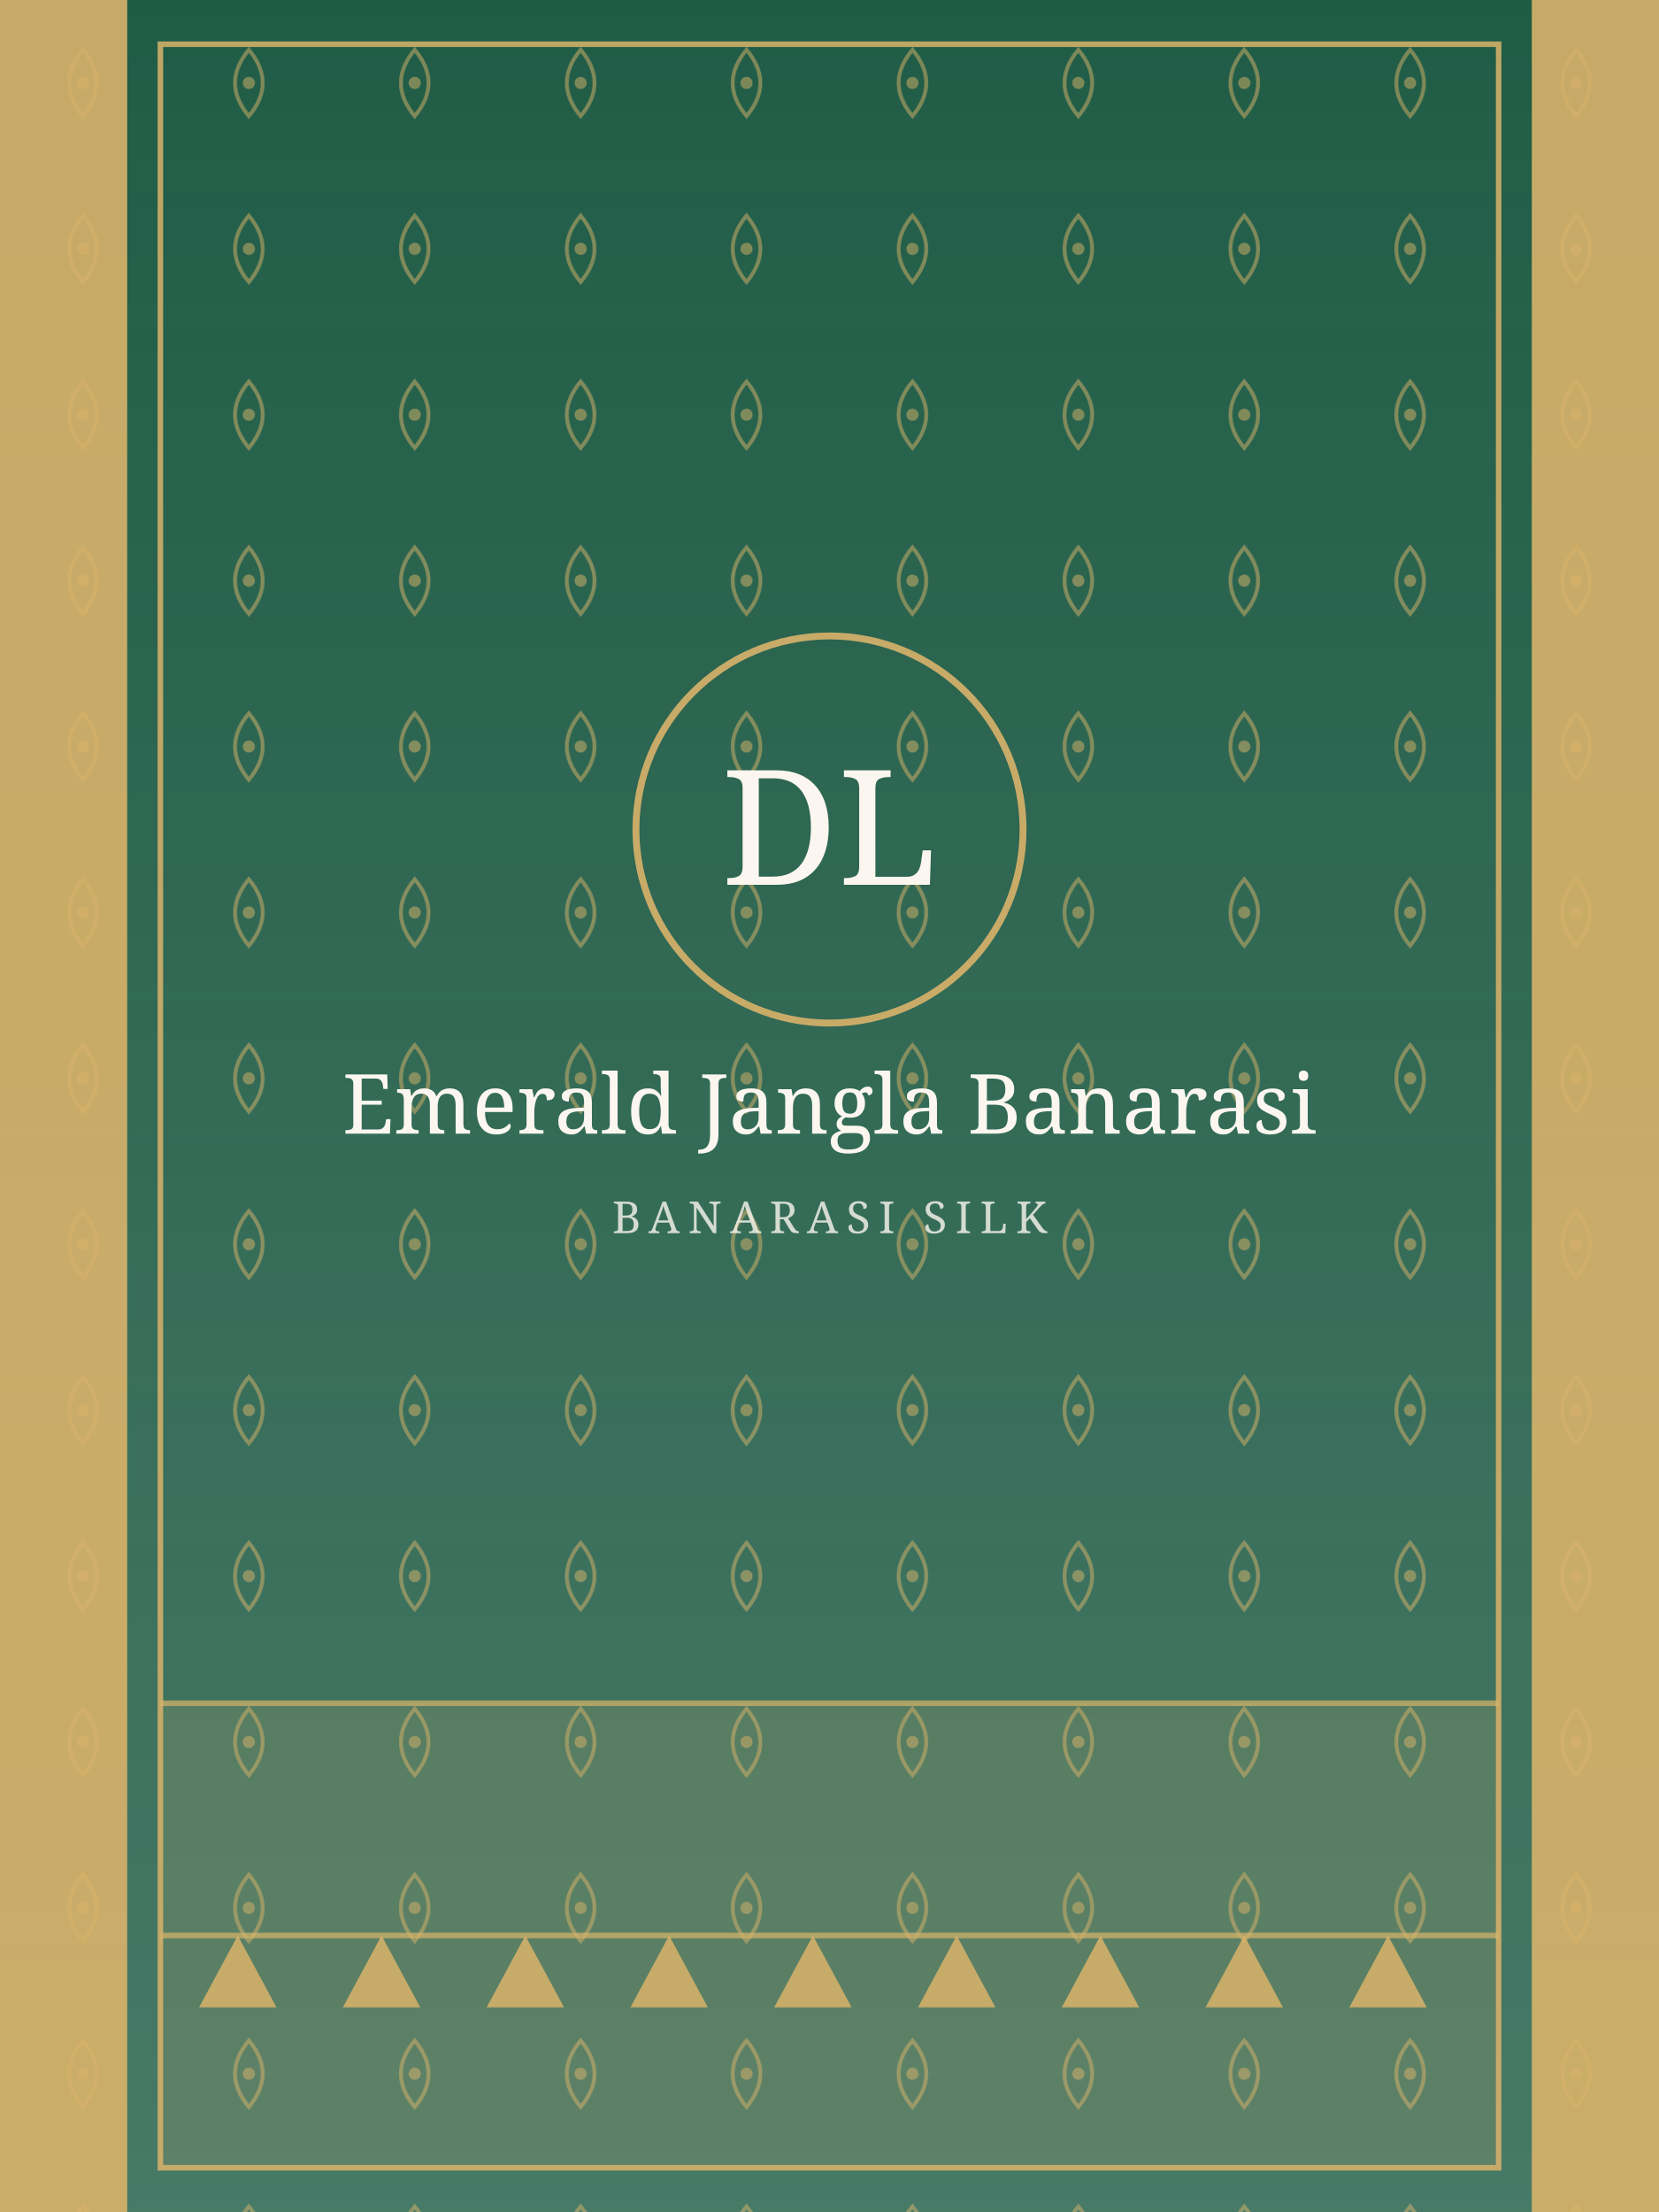
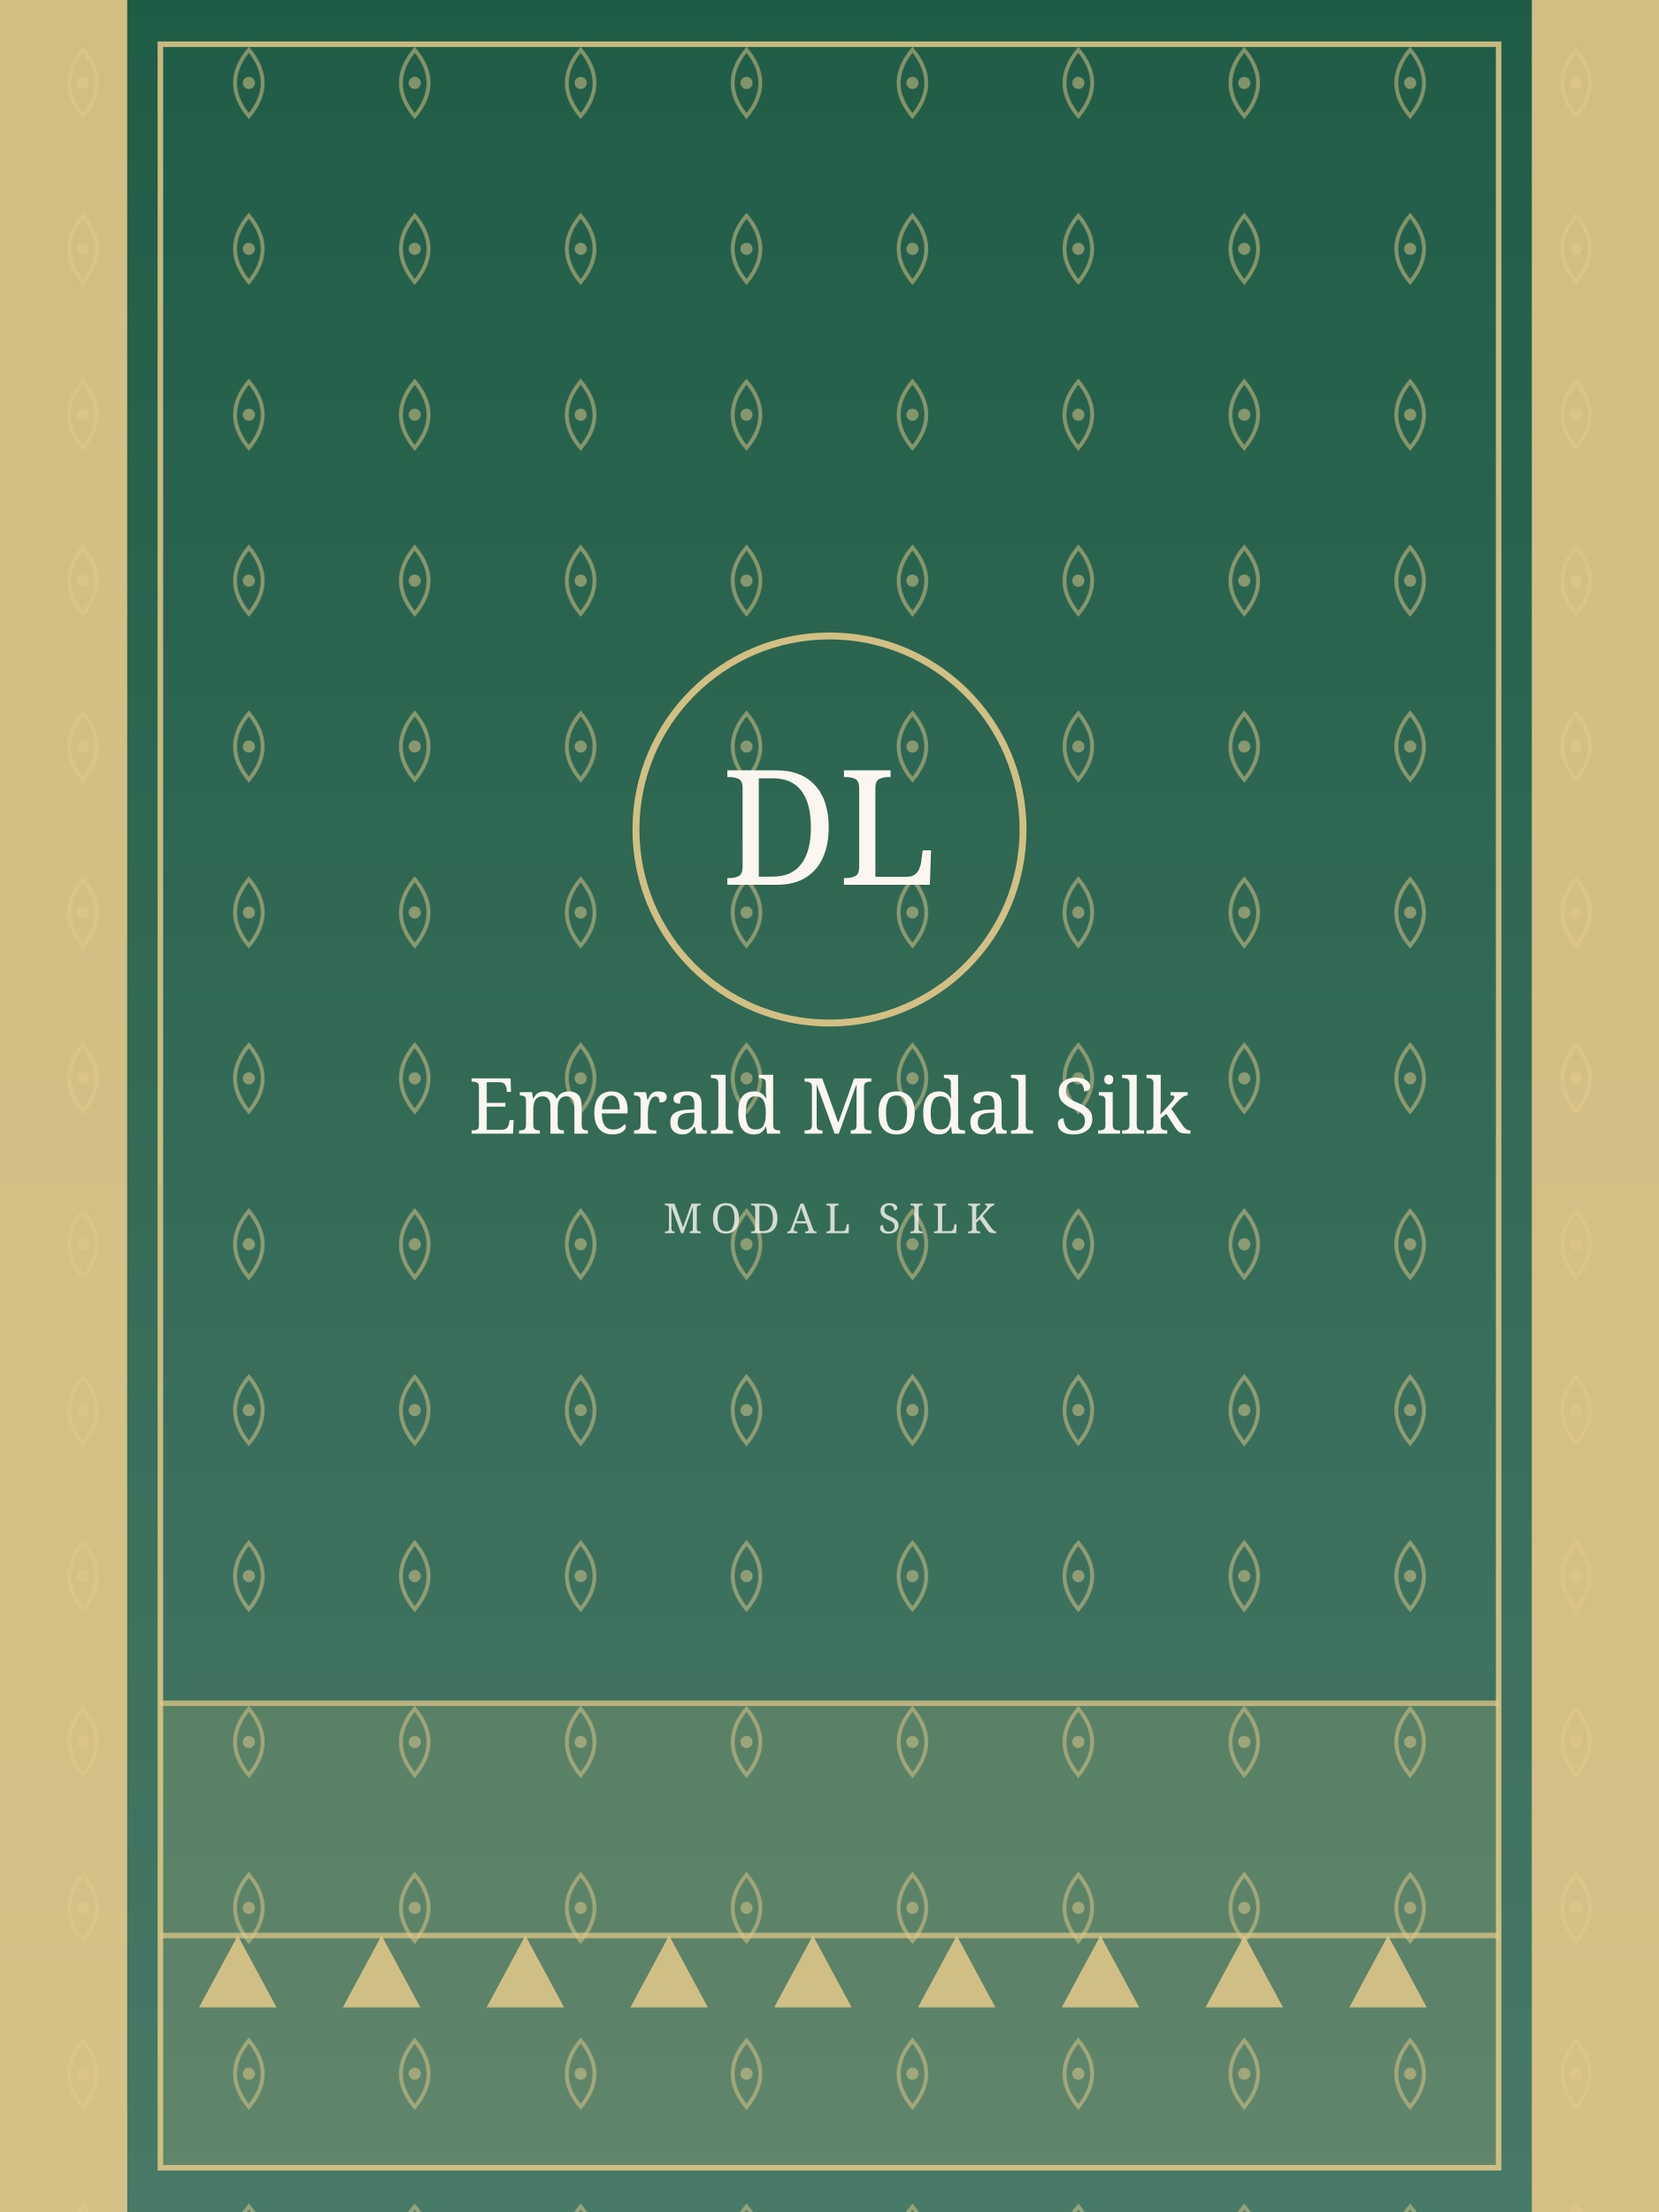
- <svg xmlns="http://www.w3.org/2000/svg" viewBox="0 0 600 800" width="600" height="800" role="img" aria-label="Emerald Jangla Banarasi">
+ <svg xmlns="http://www.w3.org/2000/svg" viewBox="0 0 600 800" width="600" height="800" role="img" aria-label="Emerald Modal Silk">
  <defs>
    <linearGradient id="g" x1="0" y1="0" x2="0" y2="1">
      <stop offset="0" stop-color="#1F5C46" />
      <stop offset="1" stop-color="#1F5C46" stop-opacity="0.82" />
    </linearGradient>
    <pattern id="buti" width="60" height="60" patternUnits="userSpaceOnUse">
-       <g fill="none" stroke="#D9B36A" stroke-width="1.4" opacity="0.5">
+       <g fill="none" stroke="#E4C989" stroke-width="1.4" opacity="0.5">
        <path d="M30 18 q10 12 0 24 q-10 -12 0 -24 Z" />
-         <circle cx="30" cy="30" r="2.2" fill="#D9B36A" stroke="none" />
+         <circle cx="30" cy="30" r="2.2" fill="#E4C989" stroke="none" />
      </g>
    </pattern>
  </defs>
  <rect width="600" height="800" fill="url(#g)" />
  <rect width="600" height="800" fill="url(#buti)" />
-   <rect x="0" y="0" width="46" height="800" fill="#D9B36A" opacity="0.9" />
-   <rect x="554" y="0" width="46" height="800" fill="#D9B36A" opacity="0.9" />
-   <g stroke="#D9B36A" stroke-width="2" opacity="0.85" fill="none">
+   <rect x="0" y="0" width="46" height="800" fill="#E4C989" opacity="0.9" />
+   <rect x="554" y="0" width="46" height="800" fill="#E4C989" opacity="0.9" />
+   <g stroke="#E4C989" stroke-width="2" opacity="0.85" fill="none">
    <rect x="58" y="16" width="484" height="768" />
  </g>
-   <rect x="58" y="616" width="484" height="168" fill="#D9B36A" opacity="0.16" />
-   <g stroke="#D9B36A" stroke-width="2" opacity="0.7" fill="none">
+   <rect x="58" y="616" width="484" height="168" fill="#E4C989" opacity="0.16" />
+   <g stroke="#E4C989" stroke-width="2" opacity="0.7" fill="none">
    <line x1="58" y1="616" x2="542" y2="616" />
    <line x1="58" y1="700" x2="542" y2="700" />
  </g>
-   <g fill="#D9B36A" opacity="0.85">
+   <g fill="#E4C989" opacity="0.85">
    <path d="M86 700 l14 26 l-28 0 Z" />
    <path d="M138 700 l14 26 l-28 0 Z" />
    <path d="M190 700 l14 26 l-28 0 Z" />
    <path d="M242 700 l14 26 l-28 0 Z" />
    <path d="M294 700 l14 26 l-28 0 Z" />
    <path d="M346 700 l14 26 l-28 0 Z" />
    <path d="M398 700 l14 26 l-28 0 Z" />
    <path d="M450 700 l14 26 l-28 0 Z" />
    <path d="M502 700 l14 26 l-28 0 Z" />
  </g>
  <g transform="translate(300,300)">
-     <circle r="70" fill="none" stroke="#D9B36A" stroke-width="2.5" opacity="0.9" />
+     <circle r="70" fill="none" stroke="#E4C989" stroke-width="2.5" opacity="0.9" />
    <text x="0" y="20" text-anchor="middle" font-family="Georgia, serif" font-size="58" fill="#FBF6EF">DL</text>
  </g>
-   <text x="300" y="410" text-anchor="middle" font-family="Georgia, serif" font-size="30" fill="#FBF6EF">Emerald Jangla Banarasi</text>
-   <text x="300" y="446" text-anchor="middle" font-family="Georgia, serif" font-size="16" letter-spacing="3" fill="#FBF6EF" opacity="0.8">BANARASI SILK</text>
+   <text x="300" y="410" text-anchor="middle" font-family="Georgia, serif" font-size="28" fill="#FBF6EF">Emerald Modal Silk</text>
+   <text x="300" y="446" text-anchor="middle" font-family="Georgia, serif" font-size="15" letter-spacing="3" fill="#FBF6EF" opacity="0.8">MODAL SILK</text>
</svg>
